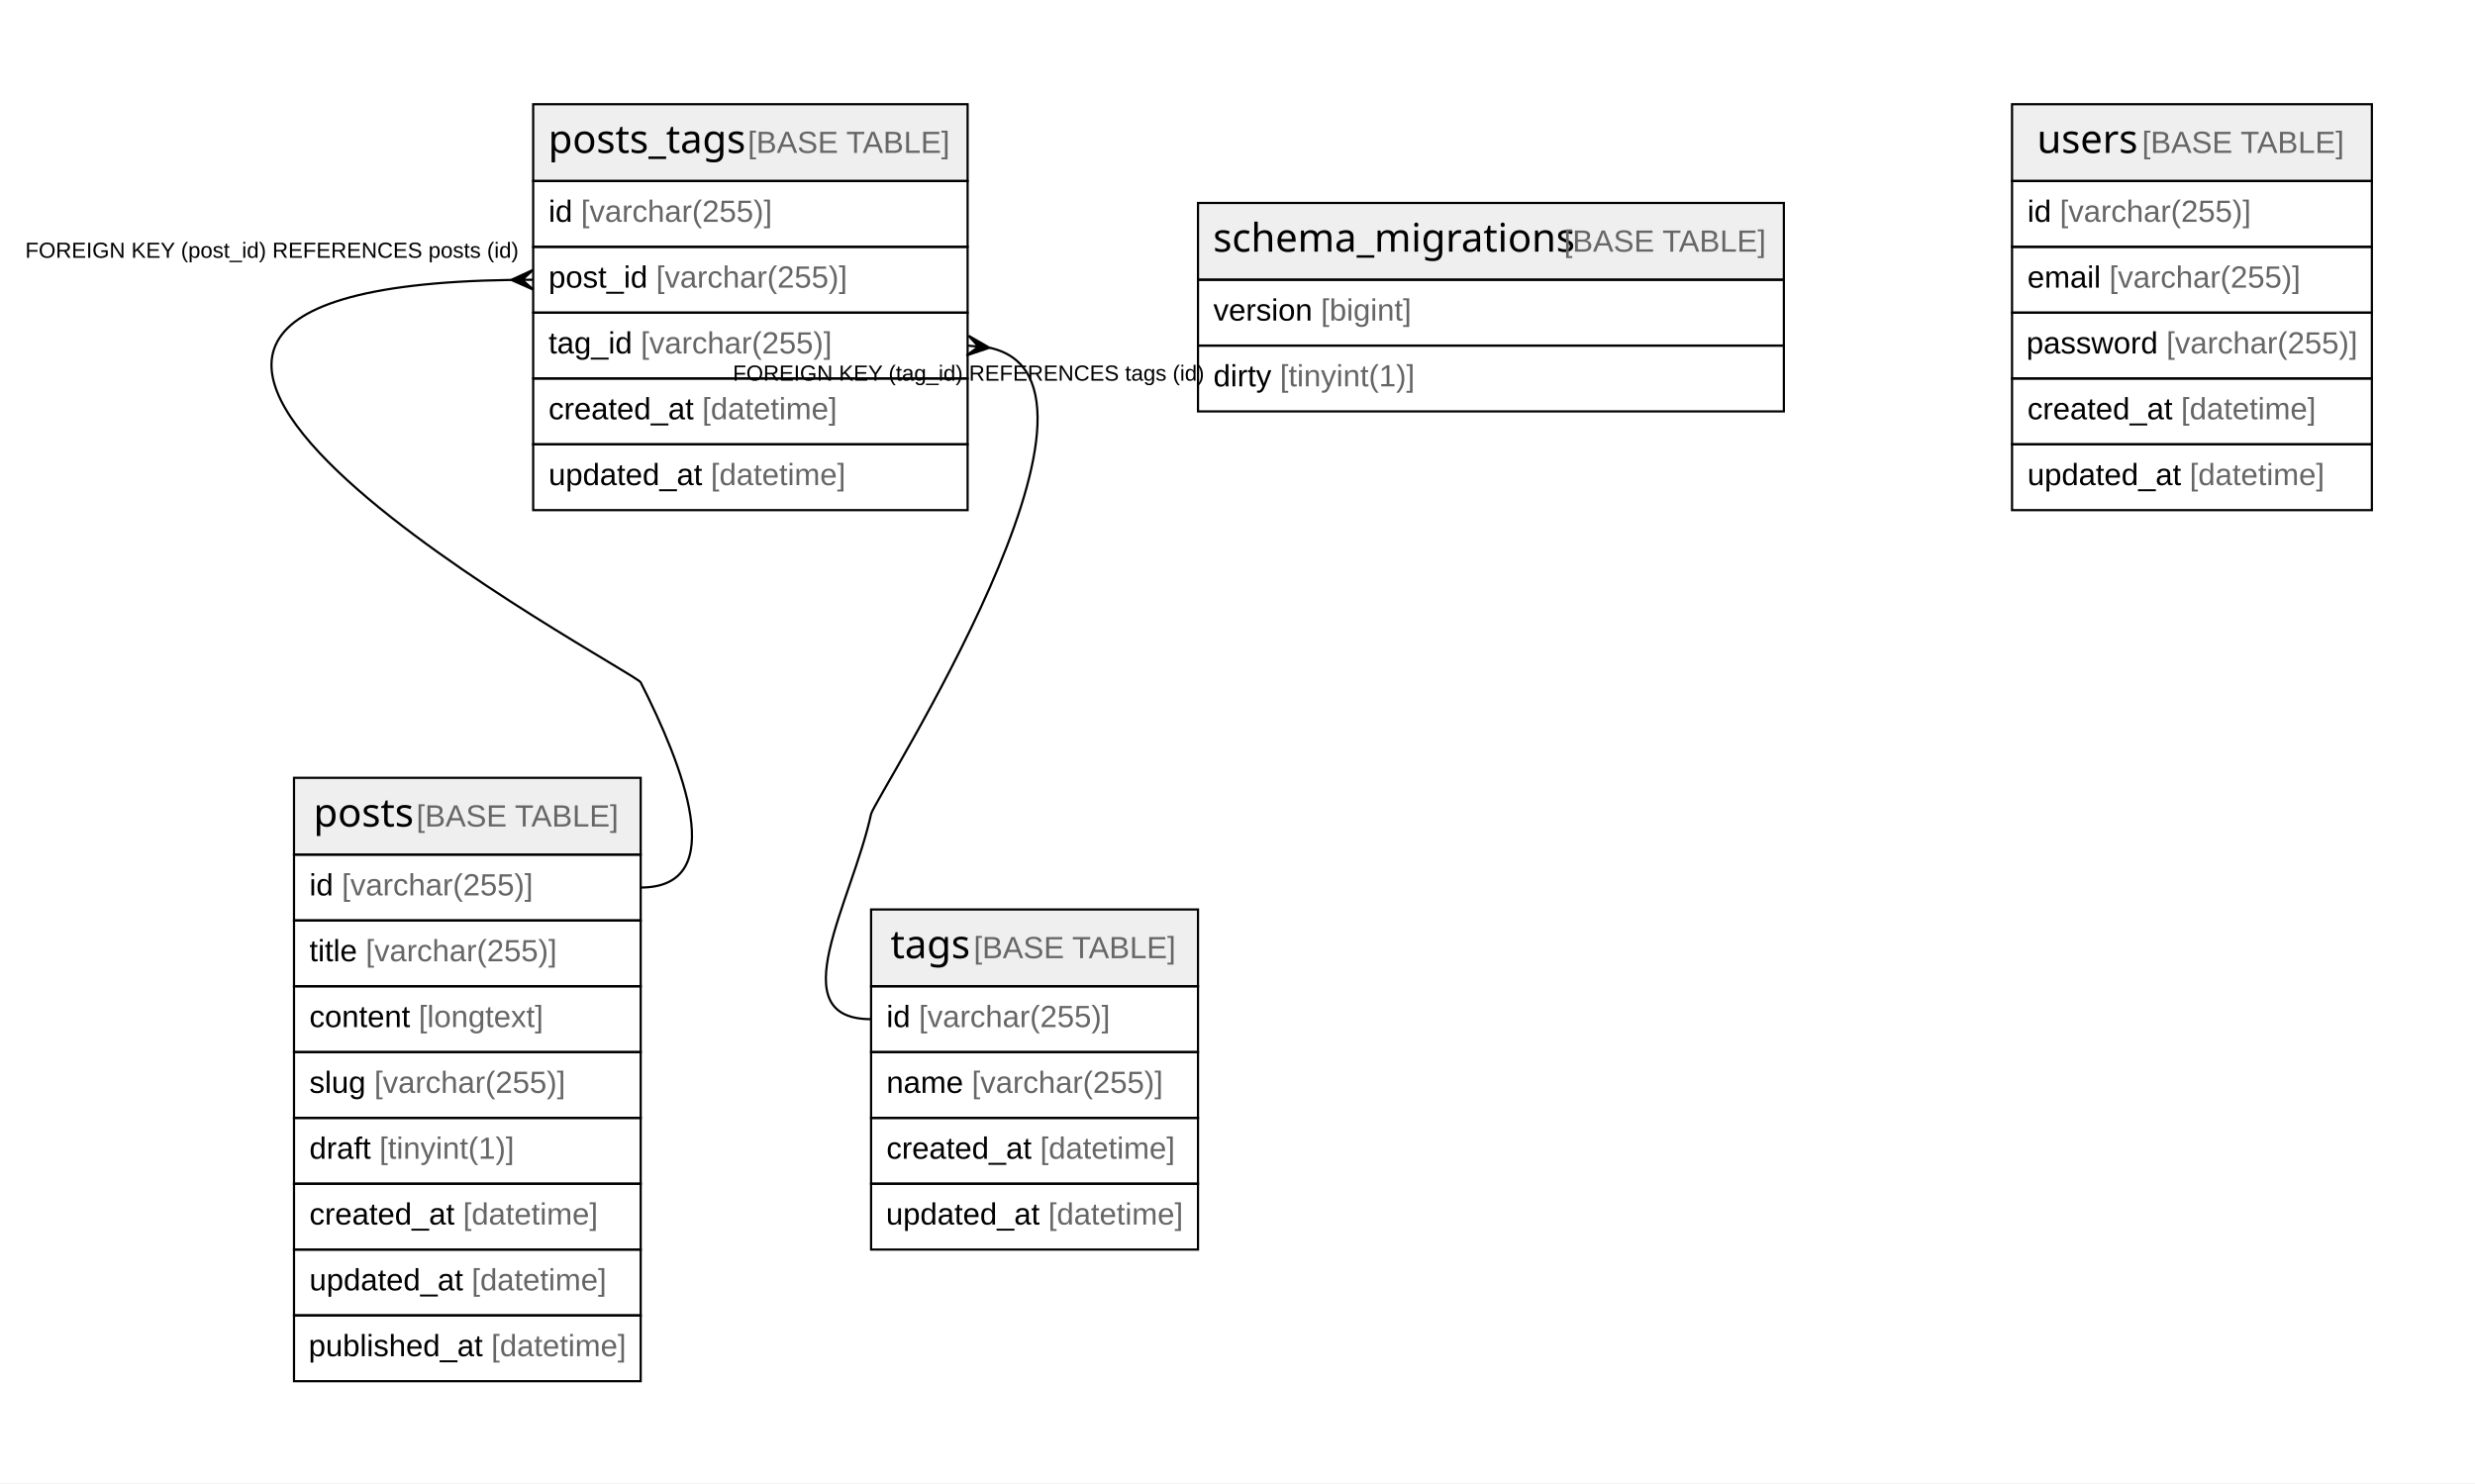
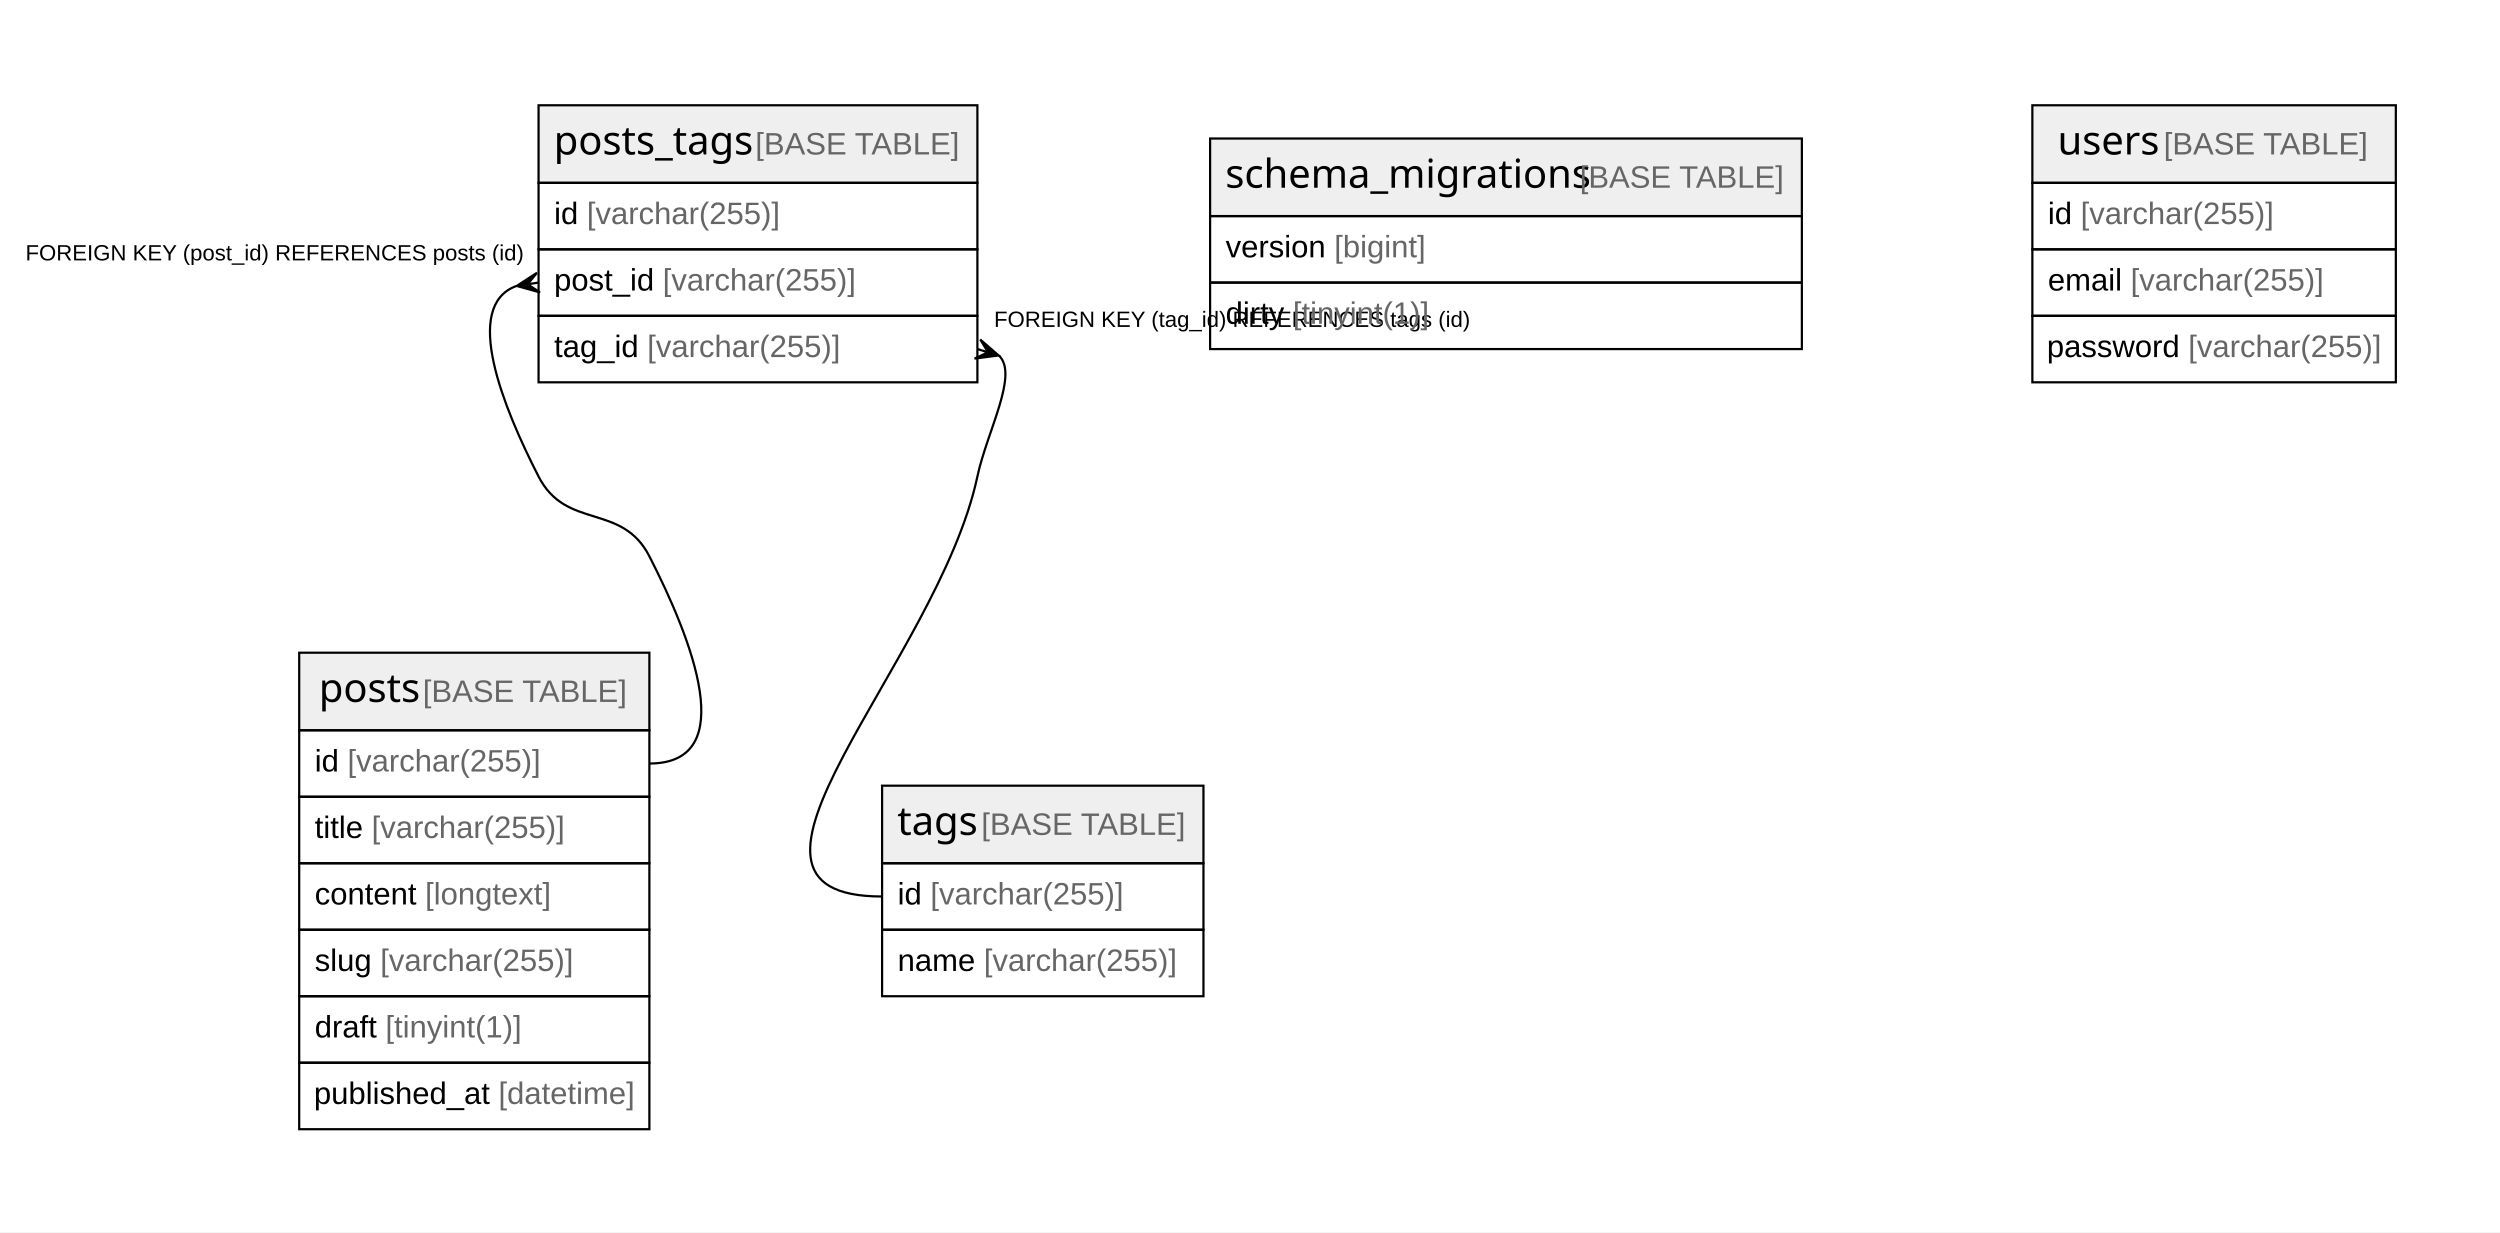
- <svg xmlns="http://www.w3.org/2000/svg" width="1128pt" height="676pt" viewBox="0.00 0.00 1128.00 676.00">
-   <g id="graph0" class="graph" transform="scale(1 1) rotate(0) translate(4 672)">
-     <polygon fill="#ffffff" stroke="transparent" points="-4,4 -4,-672 1124,-672 1124,4 -4,4" />
+ <svg xmlns="http://www.w3.org/2000/svg" width="1128pt" height="556pt" viewBox="0.00 0.00 1128.00 556.00">
+   <g id="graph0" class="graph" transform="scale(1 1) rotate(0) translate(4 552)">
+     <polygon fill="#ffffff" stroke="transparent" points="-4,4 -4,-552 1124,-552 1124,4 -4,4" />
    <g id="node1" class="node">
-       <polygon fill="#efefef" stroke="transparent" points="130,-282.5 130,-317.5 288,-317.5 288,-282.5 130,-282.5" />
-       <polygon fill="none" stroke="#000000" points="130,-282.5 130,-317.5 288,-317.5 288,-282.5 130,-282.5" />
-       <text text-anchor="start" x="138.866" y="-295.3" font-family="Arial Bold" font-size="18.00" fill="#000000">posts</text>
-       <text text-anchor="start" x="181.88" y="-295.3" font-family="Arial" font-size="14.00" fill="#000000"> </text>
-       <text text-anchor="start" x="185.771" y="-295.3" font-family="Arial" font-size="14.00" fill="#666666">[BASE TABLE]</text>
-       <polygon fill="none" stroke="#000000" points="130,-252.5 130,-282.5 288,-282.5 288,-252.5 130,-252.5" />
-       <text text-anchor="start" x="137" y="-263.9" font-family="Arial" font-size="14.00" fill="#000000">id </text>
-       <text text-anchor="start" x="151.78" y="-263.9" font-family="Arial" font-size="14.00" fill="#666666">[varchar(255)]</text>
-       <polygon fill="none" stroke="#000000" points="130,-222.5 130,-252.5 288,-252.5 288,-222.5 130,-222.5" />
-       <text text-anchor="start" x="137" y="-233.9" font-family="Arial" font-size="14.00" fill="#000000">title </text>
-       <text text-anchor="start" x="162.668" y="-233.9" font-family="Arial" font-size="14.00" fill="#666666">[varchar(255)]</text>
-       <polygon fill="none" stroke="#000000" points="130,-192.5 130,-222.5 288,-222.5 288,-192.5 130,-192.5" />
-       <text text-anchor="start" x="137" y="-203.9" font-family="Arial" font-size="14.00" fill="#000000">content </text>
-       <text text-anchor="start" x="186.802" y="-203.9" font-family="Arial" font-size="14.00" fill="#666666">[longtext]</text>
-       <polygon fill="none" stroke="#000000" points="130,-162.5 130,-192.5 288,-192.5 288,-162.5 130,-162.5" />
-       <text text-anchor="start" x="137" y="-173.9" font-family="Arial" font-size="14.00" fill="#000000">slug </text>
-       <text text-anchor="start" x="166.562" y="-173.9" font-family="Arial" font-size="14.00" fill="#666666">[varchar(255)]</text>
-       <polygon fill="none" stroke="#000000" points="130,-132.5 130,-162.5 288,-162.5 288,-132.5 130,-132.5" />
-       <text text-anchor="start" x="137" y="-143.9" font-family="Arial" font-size="14.00" fill="#000000">draft </text>
-       <text text-anchor="start" x="168.898" y="-143.9" font-family="Arial" font-size="14.00" fill="#666666">[tinyint(1)]</text>
-       <polygon fill="none" stroke="#000000" points="130,-102.5 130,-132.5 288,-132.5 288,-102.5 130,-102.5" />
-       <text text-anchor="start" x="137" y="-113.9" font-family="Arial" font-size="14.00" fill="#000000">created_at </text>
-       <text text-anchor="start" x="207.028" y="-113.9" font-family="Arial" font-size="14.00" fill="#666666">[datetime]</text>
-       <polygon fill="none" stroke="#000000" points="130,-72.5 130,-102.5 288,-102.5 288,-72.5 130,-72.5" />
-       <text text-anchor="start" x="137" y="-83.9" font-family="Arial" font-size="14.00" fill="#000000">updated_at </text>
-       <text text-anchor="start" x="210.933" y="-83.9" font-family="Arial" font-size="14.00" fill="#666666">[datetime]</text>
-       <polygon fill="none" stroke="#000000" points="130,-42.5 130,-72.5 288,-72.5 288,-42.5 130,-42.5" />
-       <text text-anchor="start" x="136.642" y="-53.9" font-family="Arial" font-size="14.00" fill="#000000">published_at </text>
-       <text text-anchor="start" x="219.898" y="-53.9" font-family="Arial" font-size="14.00" fill="#666666">[datetime]</text>
+       <polygon fill="#efefef" stroke="transparent" points="131,-222.5 131,-257.5 289,-257.5 289,-222.5 131,-222.5" />
+       <polygon fill="none" stroke="#000000" points="131,-222.5 131,-257.5 289,-257.5 289,-222.5 131,-222.5" />
+       <text text-anchor="start" x="139.866" y="-235.3" font-family="Arial Bold" font-size="18.00" fill="#000000">posts</text>
+       <text text-anchor="start" x="182.88" y="-235.3" font-family="Arial" font-size="14.00" fill="#000000"> </text>
+       <text text-anchor="start" x="186.771" y="-235.3" font-family="Arial" font-size="14.00" fill="#666666">[BASE TABLE]</text>
+       <polygon fill="none" stroke="#000000" points="131,-192.5 131,-222.5 289,-222.5 289,-192.5 131,-192.5" />
+       <text text-anchor="start" x="138" y="-203.9" font-family="Arial" font-size="14.00" fill="#000000">id </text>
+       <text text-anchor="start" x="152.78" y="-203.9" font-family="Arial" font-size="14.00" fill="#666666">[varchar(255)]</text>
+       <polygon fill="none" stroke="#000000" points="131,-162.5 131,-192.5 289,-192.5 289,-162.5 131,-162.5" />
+       <text text-anchor="start" x="138" y="-173.9" font-family="Arial" font-size="14.00" fill="#000000">title </text>
+       <text text-anchor="start" x="163.668" y="-173.9" font-family="Arial" font-size="14.00" fill="#666666">[varchar(255)]</text>
+       <polygon fill="none" stroke="#000000" points="131,-132.5 131,-162.5 289,-162.5 289,-132.5 131,-132.5" />
+       <text text-anchor="start" x="138" y="-143.9" font-family="Arial" font-size="14.00" fill="#000000">content </text>
+       <text text-anchor="start" x="187.802" y="-143.9" font-family="Arial" font-size="14.00" fill="#666666">[longtext]</text>
+       <polygon fill="none" stroke="#000000" points="131,-102.5 131,-132.5 289,-132.5 289,-102.5 131,-102.5" />
+       <text text-anchor="start" x="138" y="-113.9" font-family="Arial" font-size="14.00" fill="#000000">slug </text>
+       <text text-anchor="start" x="167.562" y="-113.9" font-family="Arial" font-size="14.00" fill="#666666">[varchar(255)]</text>
+       <polygon fill="none" stroke="#000000" points="131,-72.5 131,-102.5 289,-102.5 289,-72.5 131,-72.5" />
+       <text text-anchor="start" x="138" y="-83.9" font-family="Arial" font-size="14.00" fill="#000000">draft </text>
+       <text text-anchor="start" x="169.898" y="-83.9" font-family="Arial" font-size="14.00" fill="#666666">[tinyint(1)]</text>
+       <polygon fill="none" stroke="#000000" points="131,-42.5 131,-72.5 289,-72.5 289,-42.5 131,-42.5" />
+       <text text-anchor="start" x="137.642" y="-53.9" font-family="Arial" font-size="14.00" fill="#000000">published_at </text>
+       <text text-anchor="start" x="220.898" y="-53.9" font-family="Arial" font-size="14.00" fill="#666666">[datetime]</text>
    </g>
    <g id="node2" class="node">
-       <polygon fill="#efefef" stroke="transparent" points="239,-589.5 239,-624.5 437,-624.5 437,-589.5 239,-589.5" />
-       <polygon fill="none" stroke="#000000" points="239,-589.5 239,-624.5 437,-624.5 437,-589.5 239,-589.5" />
-       <text text-anchor="start" x="245.855" y="-602.3" font-family="Arial Bold" font-size="18.00" fill="#000000">posts_tags</text>
-       <text text-anchor="start" x="332.891" y="-602.3" font-family="Arial" font-size="14.00" fill="#000000"> </text>
-       <text text-anchor="start" x="336.781" y="-602.3" font-family="Arial" font-size="14.00" fill="#666666">[BASE TABLE]</text>
-       <polygon fill="none" stroke="#000000" points="239,-559.5 239,-589.5 437,-589.5 437,-559.5 239,-559.5" />
-       <text text-anchor="start" x="246" y="-570.9" font-family="Arial" font-size="14.00" fill="#000000">id </text>
-       <text text-anchor="start" x="260.78" y="-570.9" font-family="Arial" font-size="14.00" fill="#666666">[varchar(255)]</text>
-       <polygon fill="none" stroke="#000000" points="239,-529.5 239,-559.5 437,-559.5 437,-529.5 239,-529.5" />
-       <text text-anchor="start" x="246" y="-540.9" font-family="Arial" font-size="14.00" fill="#000000">post_id </text>
-       <text text-anchor="start" x="295.018" y="-540.9" font-family="Arial" font-size="14.00" fill="#666666">[varchar(255)]</text>
-       <polygon fill="none" stroke="#000000" points="239,-499.5 239,-529.5 437,-529.5 437,-499.5 239,-499.5" />
-       <text text-anchor="start" x="246" y="-510.9" font-family="Arial" font-size="14.00" fill="#000000">tag_id </text>
-       <text text-anchor="start" x="288.018" y="-510.9" font-family="Arial" font-size="14.00" fill="#666666">[varchar(255)]</text>
-       <polygon fill="none" stroke="#000000" points="239,-469.5 239,-499.5 437,-499.5 437,-469.5 239,-469.5" />
-       <text text-anchor="start" x="246" y="-480.9" font-family="Arial" font-size="14.00" fill="#000000">created_at </text>
-       <text text-anchor="start" x="316.028" y="-480.9" font-family="Arial" font-size="14.00" fill="#666666">[datetime]</text>
+       <polygon fill="#efefef" stroke="transparent" points="239,-469.5 239,-504.5 437,-504.5 437,-469.5 239,-469.5" />
+       <polygon fill="none" stroke="#000000" points="239,-469.5 239,-504.5 437,-504.5 437,-469.5 239,-469.5" />
+       <text text-anchor="start" x="245.855" y="-482.3" font-family="Arial Bold" font-size="18.00" fill="#000000">posts_tags</text>
+       <text text-anchor="start" x="332.891" y="-482.3" font-family="Arial" font-size="14.00" fill="#000000"> </text>
+       <text text-anchor="start" x="336.781" y="-482.3" font-family="Arial" font-size="14.00" fill="#666666">[BASE TABLE]</text>
      <polygon fill="none" stroke="#000000" points="239,-439.5 239,-469.5 437,-469.5 437,-439.5 239,-439.5" />
-       <text text-anchor="start" x="246" y="-450.9" font-family="Arial" font-size="14.00" fill="#000000">updated_at </text>
-       <text text-anchor="start" x="319.933" y="-450.9" font-family="Arial" font-size="14.00" fill="#666666">[datetime]</text>
+       <text text-anchor="start" x="246" y="-450.9" font-family="Arial" font-size="14.00" fill="#000000">id </text>
+       <text text-anchor="start" x="260.78" y="-450.9" font-family="Arial" font-size="14.00" fill="#666666">[varchar(255)]</text>
+       <polygon fill="none" stroke="#000000" points="239,-409.5 239,-439.5 437,-439.5 437,-409.5 239,-409.5" />
+       <text text-anchor="start" x="246" y="-420.9" font-family="Arial" font-size="14.00" fill="#000000">post_id </text>
+       <text text-anchor="start" x="295.018" y="-420.9" font-family="Arial" font-size="14.00" fill="#666666">[varchar(255)]</text>
+       <polygon fill="none" stroke="#000000" points="239,-379.5 239,-409.5 437,-409.5 437,-379.5 239,-379.5" />
+       <text text-anchor="start" x="246" y="-390.9" font-family="Arial" font-size="14.00" fill="#000000">tag_id </text>
+       <text text-anchor="start" x="288.018" y="-390.9" font-family="Arial" font-size="14.00" fill="#666666">[varchar(255)]</text>
    </g>
    <g id="edge1" class="edge">
-       <path fill="none" stroke="#000000" d="M228.949,-544.427C-46.364,-540.349 285.3,-366.333 288,-361 306.767,-323.924 329.556,-267.5 288,-267.5" />
-       <polygon fill="#000000" stroke="#000000" points="229,-544.428 238.967,-549 234,-544.464 239,-544.5 239,-544.5 239,-544.5 234,-544.464 239.033,-540 229,-544.428 229,-544.428" />
-       <text text-anchor="start" x="7.495" y="-554.5" font-family="Arial" font-size="10.00" fill="#000000">FOREIGN KEY (post_id) REFERENCES posts (id)</text>
+       <path fill="none" stroke="#000000" d="M228.943,-422.938C204.374,-413.946 223.071,-368.097 239,-337 251.484,-312.628 276.516,-325.372 289,-301 307.945,-264.014 330.556,-207.5 289,-207.5" />
+       <polygon fill="#000000" stroke="#000000" points="229.119,-422.965 238.309,-428.947 234.059,-423.733 239,-424.5 239,-424.5 239,-424.5 234.059,-423.733 239.691,-420.053 229.119,-422.965 229.119,-422.965" />
+       <text text-anchor="start" x="7.495" y="-434.5" font-family="Arial" font-size="10.00" fill="#000000">FOREIGN KEY (post_id) REFERENCES posts (id)</text>
    </g>
    <g id="node4" class="node">
-       <polygon fill="#efefef" stroke="transparent" points="393,-222.5 393,-257.5 542,-257.5 542,-222.5 393,-222.5" />
-       <polygon fill="none" stroke="#000000" points="393,-222.5 393,-257.5 542,-257.5 542,-222.5 393,-222.5" />
-       <text text-anchor="start" x="401.866" y="-235.3" font-family="Arial Bold" font-size="18.00" fill="#000000">tags</text>
-       <text text-anchor="start" x="435.88" y="-235.3" font-family="Arial" font-size="14.00" fill="#000000"> </text>
-       <text text-anchor="start" x="439.771" y="-235.3" font-family="Arial" font-size="14.00" fill="#666666">[BASE TABLE]</text>
-       <polygon fill="none" stroke="#000000" points="393,-192.5 393,-222.5 542,-222.5 542,-192.5 393,-192.5" />
-       <text text-anchor="start" x="400" y="-203.9" font-family="Arial" font-size="14.00" fill="#000000">id </text>
-       <text text-anchor="start" x="414.78" y="-203.9" font-family="Arial" font-size="14.00" fill="#666666">[varchar(255)]</text>
-       <polygon fill="none" stroke="#000000" points="393,-162.5 393,-192.5 542,-192.5 542,-162.5 393,-162.5" />
-       <text text-anchor="start" x="400" y="-173.9" font-family="Arial" font-size="14.00" fill="#000000">name </text>
-       <text text-anchor="start" x="438.899" y="-173.9" font-family="Arial" font-size="14.00" fill="#666666">[varchar(255)]</text>
-       <polygon fill="none" stroke="#000000" points="393,-132.5 393,-162.5 542,-162.5 542,-132.5 393,-132.5" />
-       <text text-anchor="start" x="400" y="-143.9" font-family="Arial" font-size="14.00" fill="#000000">created_at </text>
-       <text text-anchor="start" x="470.028" y="-143.9" font-family="Arial" font-size="14.00" fill="#666666">[datetime]</text>
-       <polygon fill="none" stroke="#000000" points="393,-102.5 393,-132.5 542,-132.5 542,-102.5 393,-102.5" />
-       <text text-anchor="start" x="399.804" y="-113.9" font-family="Arial" font-size="14.00" fill="#000000">updated_at </text>
-       <text text-anchor="start" x="473.736" y="-113.9" font-family="Arial" font-size="14.00" fill="#666666">[datetime]</text>
+       <polygon fill="#efefef" stroke="transparent" points="394,-162.5 394,-197.5 539,-197.5 539,-162.5 394,-162.5" />
+       <polygon fill="none" stroke="#000000" points="394,-162.5 394,-197.5 539,-197.5 539,-162.5 394,-162.5" />
+       <text text-anchor="start" x="400.866" y="-175.3" font-family="Arial Bold" font-size="18.00" fill="#000000">tags</text>
+       <text text-anchor="start" x="434.88" y="-175.3" font-family="Arial" font-size="14.00" fill="#000000"> </text>
+       <text text-anchor="start" x="438.771" y="-175.3" font-family="Arial" font-size="14.00" fill="#666666">[BASE TABLE]</text>
+       <polygon fill="none" stroke="#000000" points="394,-132.5 394,-162.5 539,-162.5 539,-132.5 394,-132.5" />
+       <text text-anchor="start" x="401" y="-143.9" font-family="Arial" font-size="14.00" fill="#000000">id </text>
+       <text text-anchor="start" x="415.78" y="-143.9" font-family="Arial" font-size="14.00" fill="#666666">[varchar(255)]</text>
+       <polygon fill="none" stroke="#000000" points="394,-102.5 394,-132.5 539,-132.5 539,-102.5 394,-102.5" />
+       <text text-anchor="start" x="401" y="-113.9" font-family="Arial" font-size="14.00" fill="#000000">name </text>
+       <text text-anchor="start" x="439.899" y="-113.9" font-family="Arial" font-size="14.00" fill="#666666">[varchar(255)]</text>
    </g>
    <g id="edge2" class="edge">
-       <path fill="none" stroke="#000000" d="M447.125,-513.488C517.567,-497.937 394.572,-308.205 393,-301 384.139,-260.4 351.444,-207.5 393,-207.5" />
-       <polygon fill="#000000" stroke="#000000" points="446.95,-513.506 436.553,-510.022 441.975,-514.003 437,-514.5 437,-514.5 437,-514.5 441.975,-514.003 437.447,-518.978 446.95,-513.506 446.95,-513.506" />
-       <text text-anchor="start" x="329.995" y="-498.5" font-family="Arial" font-size="10.00" fill="#000000">FOREIGN KEY (tag_id) REFERENCES tags (id)</text>
+       <path fill="none" stroke="#000000" d="M446.695,-391.583C455.771,-383.06 441.382,-357.5 437,-337 418.949,-252.544 307.637,-147.5 394,-147.5" />
+       <polygon fill="#000000" stroke="#000000" points="446.576,-391.619 435.704,-390.191 441.788,-393.059 437,-394.5 437,-394.5 437,-394.5 441.788,-393.059 438.296,-398.809 446.576,-391.619 446.576,-391.619" />
+       <text text-anchor="start" x="444.495" y="-404.5" font-family="Arial" font-size="10.00" fill="#000000">FOREIGN KEY (tag_id) REFERENCES tags (id)</text>
    </g>
    <g id="node3" class="node">
-       <polygon fill="#efefef" stroke="transparent" points="542,-544.5 542,-579.5 809,-579.5 809,-544.5 542,-544.5" />
-       <polygon fill="none" stroke="#000000" points="542,-544.5 542,-579.5 809,-579.5 809,-544.5 542,-544.5" />
-       <text text-anchor="start" x="548.865" y="-557.3" font-family="Arial Bold" font-size="18.00" fill="#000000">schema_migrations</text>
-       <text text-anchor="start" x="704.881" y="-557.3" font-family="Arial" font-size="14.00" fill="#000000"> </text>
-       <text text-anchor="start" x="708.772" y="-557.3" font-family="Arial" font-size="14.00" fill="#666666">[BASE TABLE]</text>
-       <polygon fill="none" stroke="#000000" points="542,-514.5 542,-544.5 809,-544.5 809,-514.5 542,-514.5" />
-       <text text-anchor="start" x="549" y="-525.9" font-family="Arial" font-size="14.00" fill="#000000">version </text>
-       <text text-anchor="start" x="598.006" y="-525.9" font-family="Arial" font-size="14.00" fill="#666666">[bigint]</text>
-       <polygon fill="none" stroke="#000000" points="542,-484.5 542,-514.5 809,-514.5 809,-484.5 542,-484.5" />
-       <text text-anchor="start" x="549" y="-495.9" font-family="Arial" font-size="14.00" fill="#000000">dirty </text>
-       <text text-anchor="start" x="579.331" y="-495.9" font-family="Arial" font-size="14.00" fill="#666666">[tinyint(1)]</text>
+       <polygon fill="#efefef" stroke="transparent" points="542,-454.5 542,-489.5 809,-489.5 809,-454.5 542,-454.5" />
+       <polygon fill="none" stroke="#000000" points="542,-454.5 542,-489.5 809,-489.5 809,-454.5 542,-454.5" />
+       <text text-anchor="start" x="548.865" y="-467.3" font-family="Arial Bold" font-size="18.00" fill="#000000">schema_migrations</text>
+       <text text-anchor="start" x="704.881" y="-467.3" font-family="Arial" font-size="14.00" fill="#000000"> </text>
+       <text text-anchor="start" x="708.772" y="-467.3" font-family="Arial" font-size="14.00" fill="#666666">[BASE TABLE]</text>
+       <polygon fill="none" stroke="#000000" points="542,-424.5 542,-454.5 809,-454.5 809,-424.5 542,-424.5" />
+       <text text-anchor="start" x="549" y="-435.9" font-family="Arial" font-size="14.00" fill="#000000">version </text>
+       <text text-anchor="start" x="598.006" y="-435.9" font-family="Arial" font-size="14.00" fill="#666666">[bigint]</text>
+       <polygon fill="none" stroke="#000000" points="542,-394.5 542,-424.5 809,-424.5 809,-394.5 542,-394.5" />
+       <text text-anchor="start" x="549" y="-405.9" font-family="Arial" font-size="14.00" fill="#000000">dirty </text>
+       <text text-anchor="start" x="579.331" y="-405.9" font-family="Arial" font-size="14.00" fill="#666666">[tinyint(1)]</text>
    </g>
    <g id="node5" class="node">
-       <polygon fill="#efefef" stroke="transparent" points="913,-589.5 913,-624.5 1077,-624.5 1077,-589.5 913,-589.5" />
-       <polygon fill="none" stroke="#000000" points="913,-589.5 913,-624.5 1077,-624.5 1077,-589.5 913,-589.5" />
-       <text text-anchor="start" x="924.371" y="-602.3" font-family="Arial Bold" font-size="18.00" fill="#000000">users</text>
-       <text text-anchor="start" x="968.375" y="-602.3" font-family="Arial" font-size="14.00" fill="#000000"> </text>
-       <text text-anchor="start" x="972.266" y="-602.3" font-family="Arial" font-size="14.00" fill="#666666">[BASE TABLE]</text>
-       <polygon fill="none" stroke="#000000" points="913,-559.5 913,-589.5 1077,-589.5 1077,-559.5 913,-559.5" />
-       <text text-anchor="start" x="920" y="-570.9" font-family="Arial" font-size="14.00" fill="#000000">id </text>
-       <text text-anchor="start" x="934.78" y="-570.9" font-family="Arial" font-size="14.00" fill="#666666">[varchar(255)]</text>
-       <polygon fill="none" stroke="#000000" points="913,-529.5 913,-559.5 1077,-559.5 1077,-529.5 913,-529.5" />
-       <text text-anchor="start" x="920" y="-540.9" font-family="Arial" font-size="14.00" fill="#000000">email </text>
-       <text text-anchor="start" x="957.33" y="-540.9" font-family="Arial" font-size="14.00" fill="#666666">[varchar(255)]</text>
-       <polygon fill="none" stroke="#000000" points="913,-499.5 913,-529.5 1077,-529.5 1077,-499.5 913,-499.5" />
-       <text text-anchor="start" x="919.546" y="-510.9" font-family="Arial" font-size="14.00" fill="#000000">password </text>
-       <text text-anchor="start" x="983.335" y="-510.9" font-family="Arial" font-size="14.00" fill="#666666">[varchar(255)]</text>
-       <polygon fill="none" stroke="#000000" points="913,-469.5 913,-499.5 1077,-499.5 1077,-469.5 913,-469.5" />
-       <text text-anchor="start" x="920" y="-480.9" font-family="Arial" font-size="14.00" fill="#000000">created_at </text>
-       <text text-anchor="start" x="990.028" y="-480.9" font-family="Arial" font-size="14.00" fill="#666666">[datetime]</text>
+       <polygon fill="#efefef" stroke="transparent" points="913,-469.5 913,-504.5 1077,-504.5 1077,-469.5 913,-469.5" />
+       <polygon fill="none" stroke="#000000" points="913,-469.5 913,-504.5 1077,-504.5 1077,-469.5 913,-469.5" />
+       <text text-anchor="start" x="924.371" y="-482.3" font-family="Arial Bold" font-size="18.00" fill="#000000">users</text>
+       <text text-anchor="start" x="968.375" y="-482.3" font-family="Arial" font-size="14.00" fill="#000000"> </text>
+       <text text-anchor="start" x="972.266" y="-482.3" font-family="Arial" font-size="14.00" fill="#666666">[BASE TABLE]</text>
      <polygon fill="none" stroke="#000000" points="913,-439.5 913,-469.5 1077,-469.5 1077,-439.5 913,-439.5" />
-       <text text-anchor="start" x="920" y="-450.9" font-family="Arial" font-size="14.00" fill="#000000">updated_at </text>
-       <text text-anchor="start" x="993.933" y="-450.9" font-family="Arial" font-size="14.00" fill="#666666">[datetime]</text>
+       <text text-anchor="start" x="920" y="-450.9" font-family="Arial" font-size="14.00" fill="#000000">id </text>
+       <text text-anchor="start" x="934.78" y="-450.9" font-family="Arial" font-size="14.00" fill="#666666">[varchar(255)]</text>
+       <polygon fill="none" stroke="#000000" points="913,-409.5 913,-439.5 1077,-439.5 1077,-409.5 913,-409.5" />
+       <text text-anchor="start" x="920" y="-420.9" font-family="Arial" font-size="14.00" fill="#000000">email </text>
+       <text text-anchor="start" x="957.33" y="-420.9" font-family="Arial" font-size="14.00" fill="#666666">[varchar(255)]</text>
+       <polygon fill="none" stroke="#000000" points="913,-379.5 913,-409.5 1077,-409.5 1077,-379.5 913,-379.5" />
+       <text text-anchor="start" x="919.546" y="-390.9" font-family="Arial" font-size="14.00" fill="#000000">password </text>
+       <text text-anchor="start" x="983.335" y="-390.9" font-family="Arial" font-size="14.00" fill="#666666">[varchar(255)]</text>
    </g>
  </g>
</svg>
